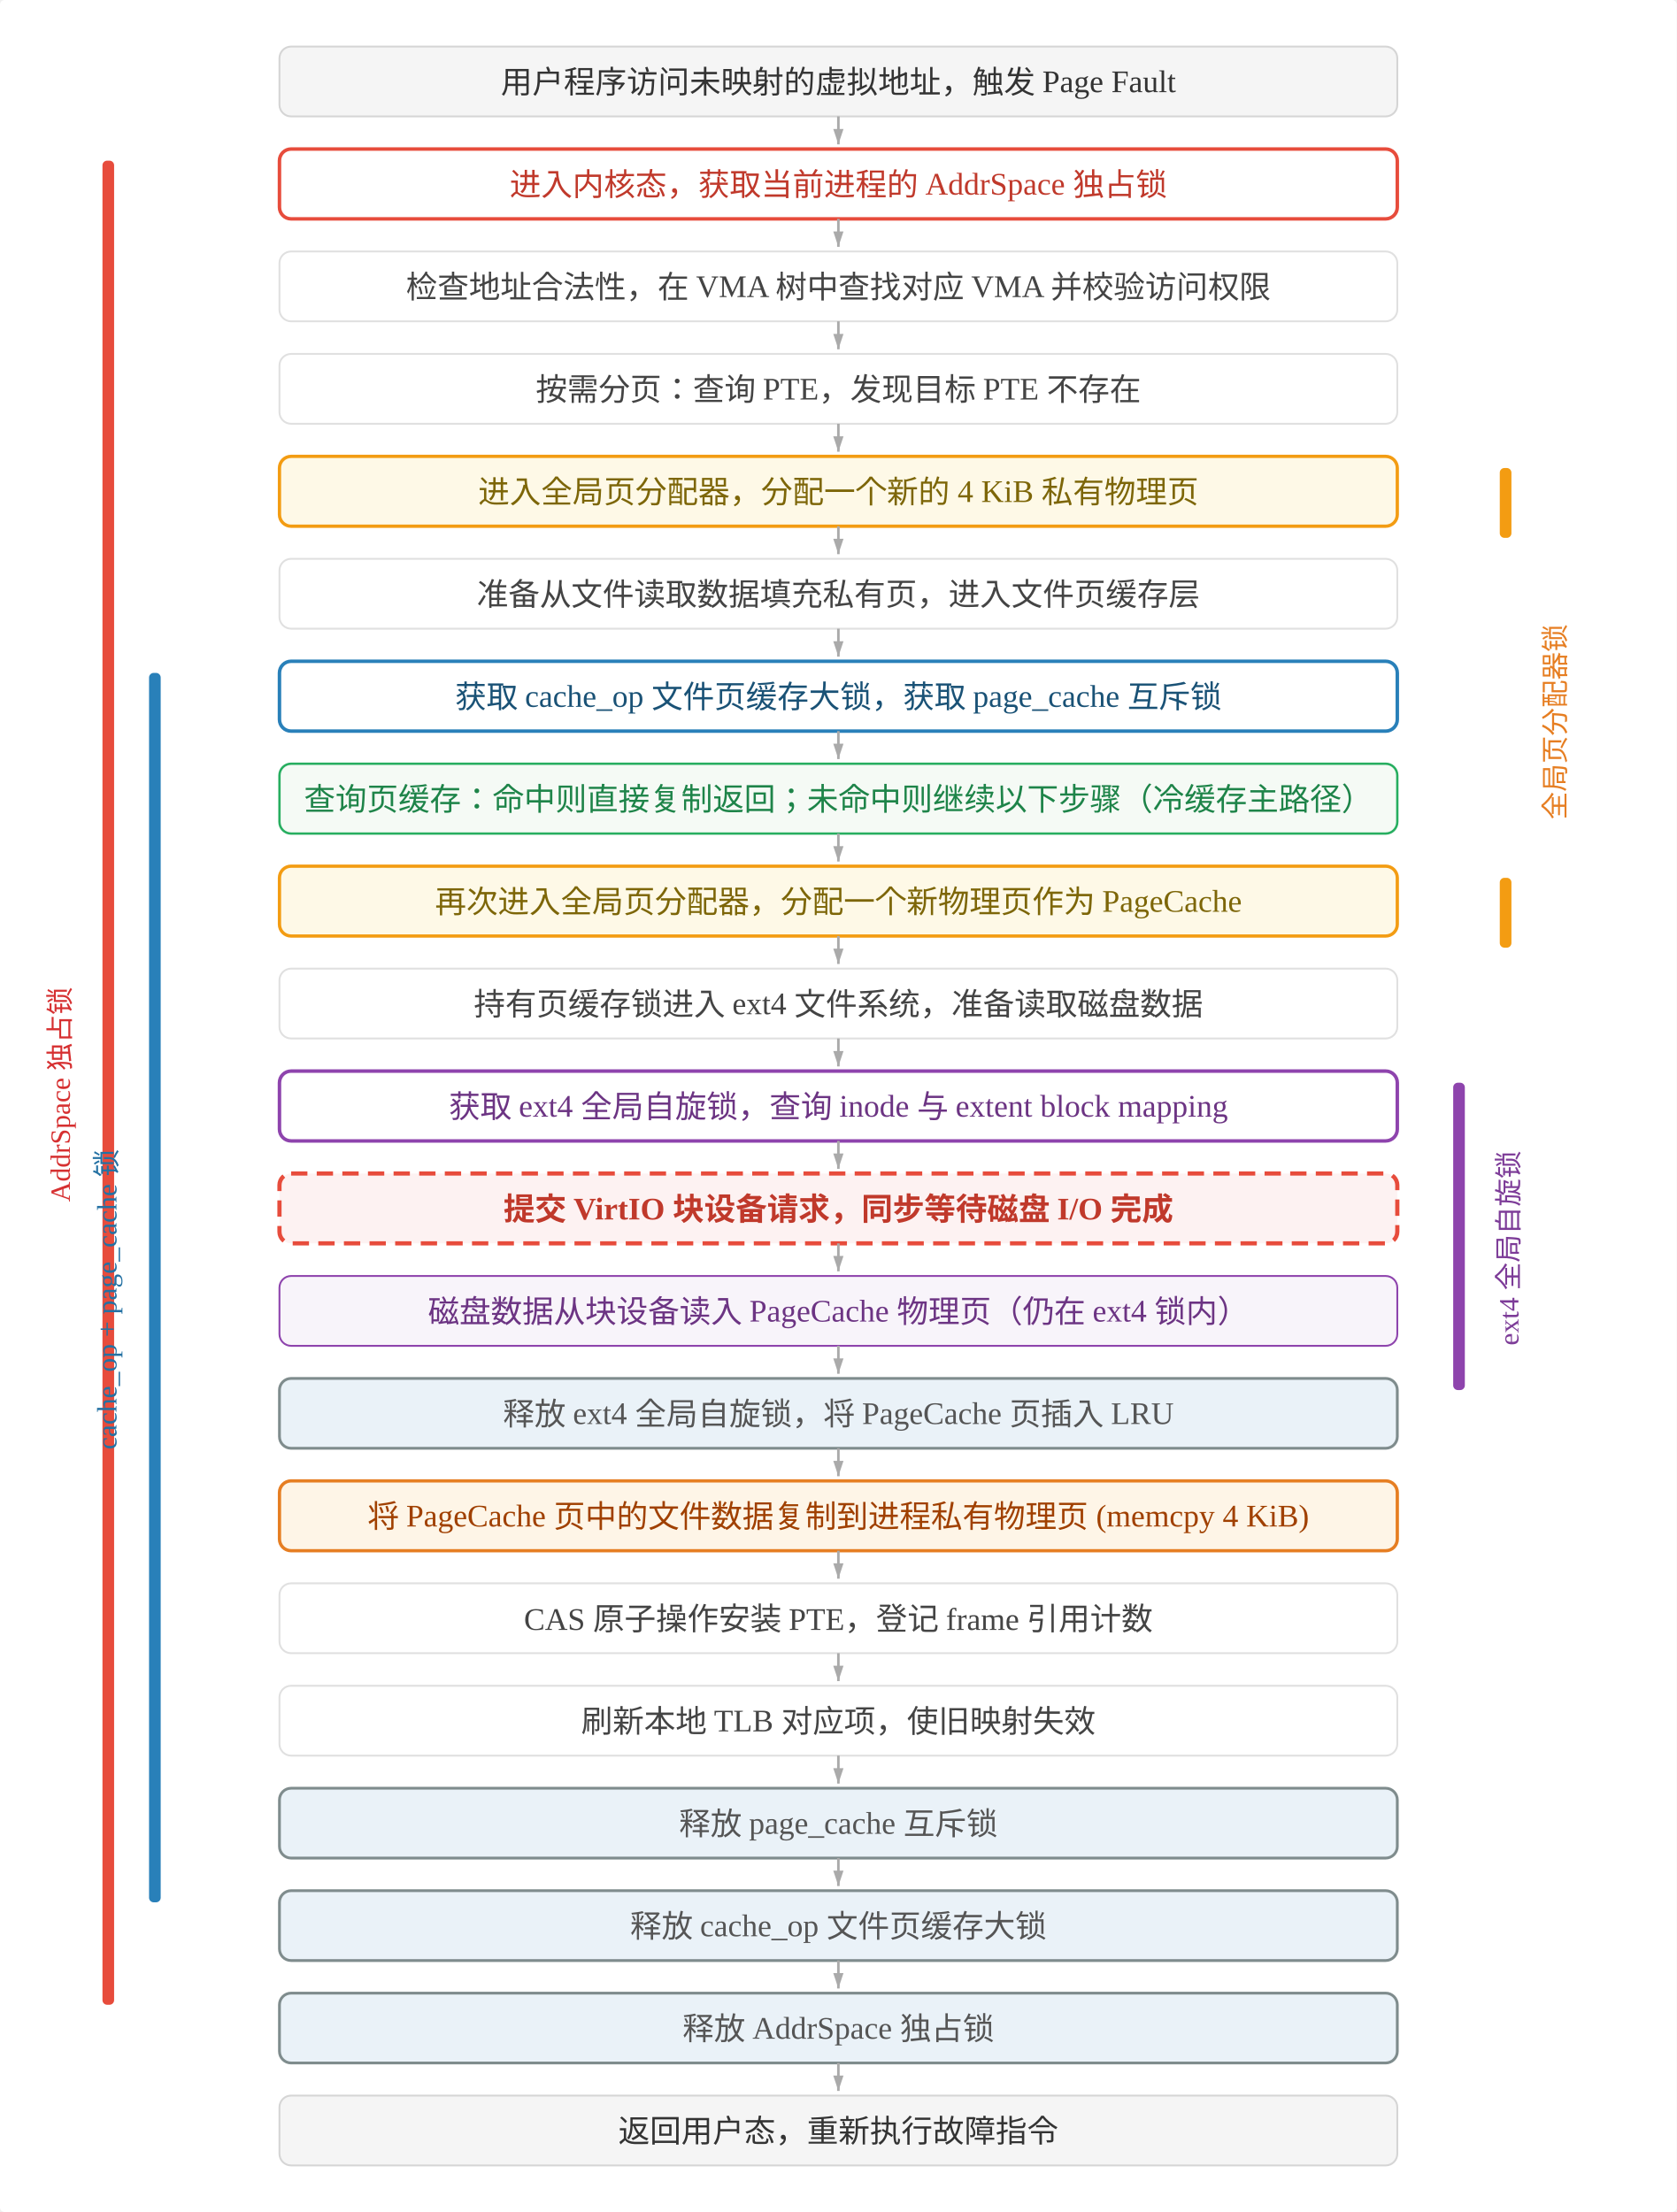
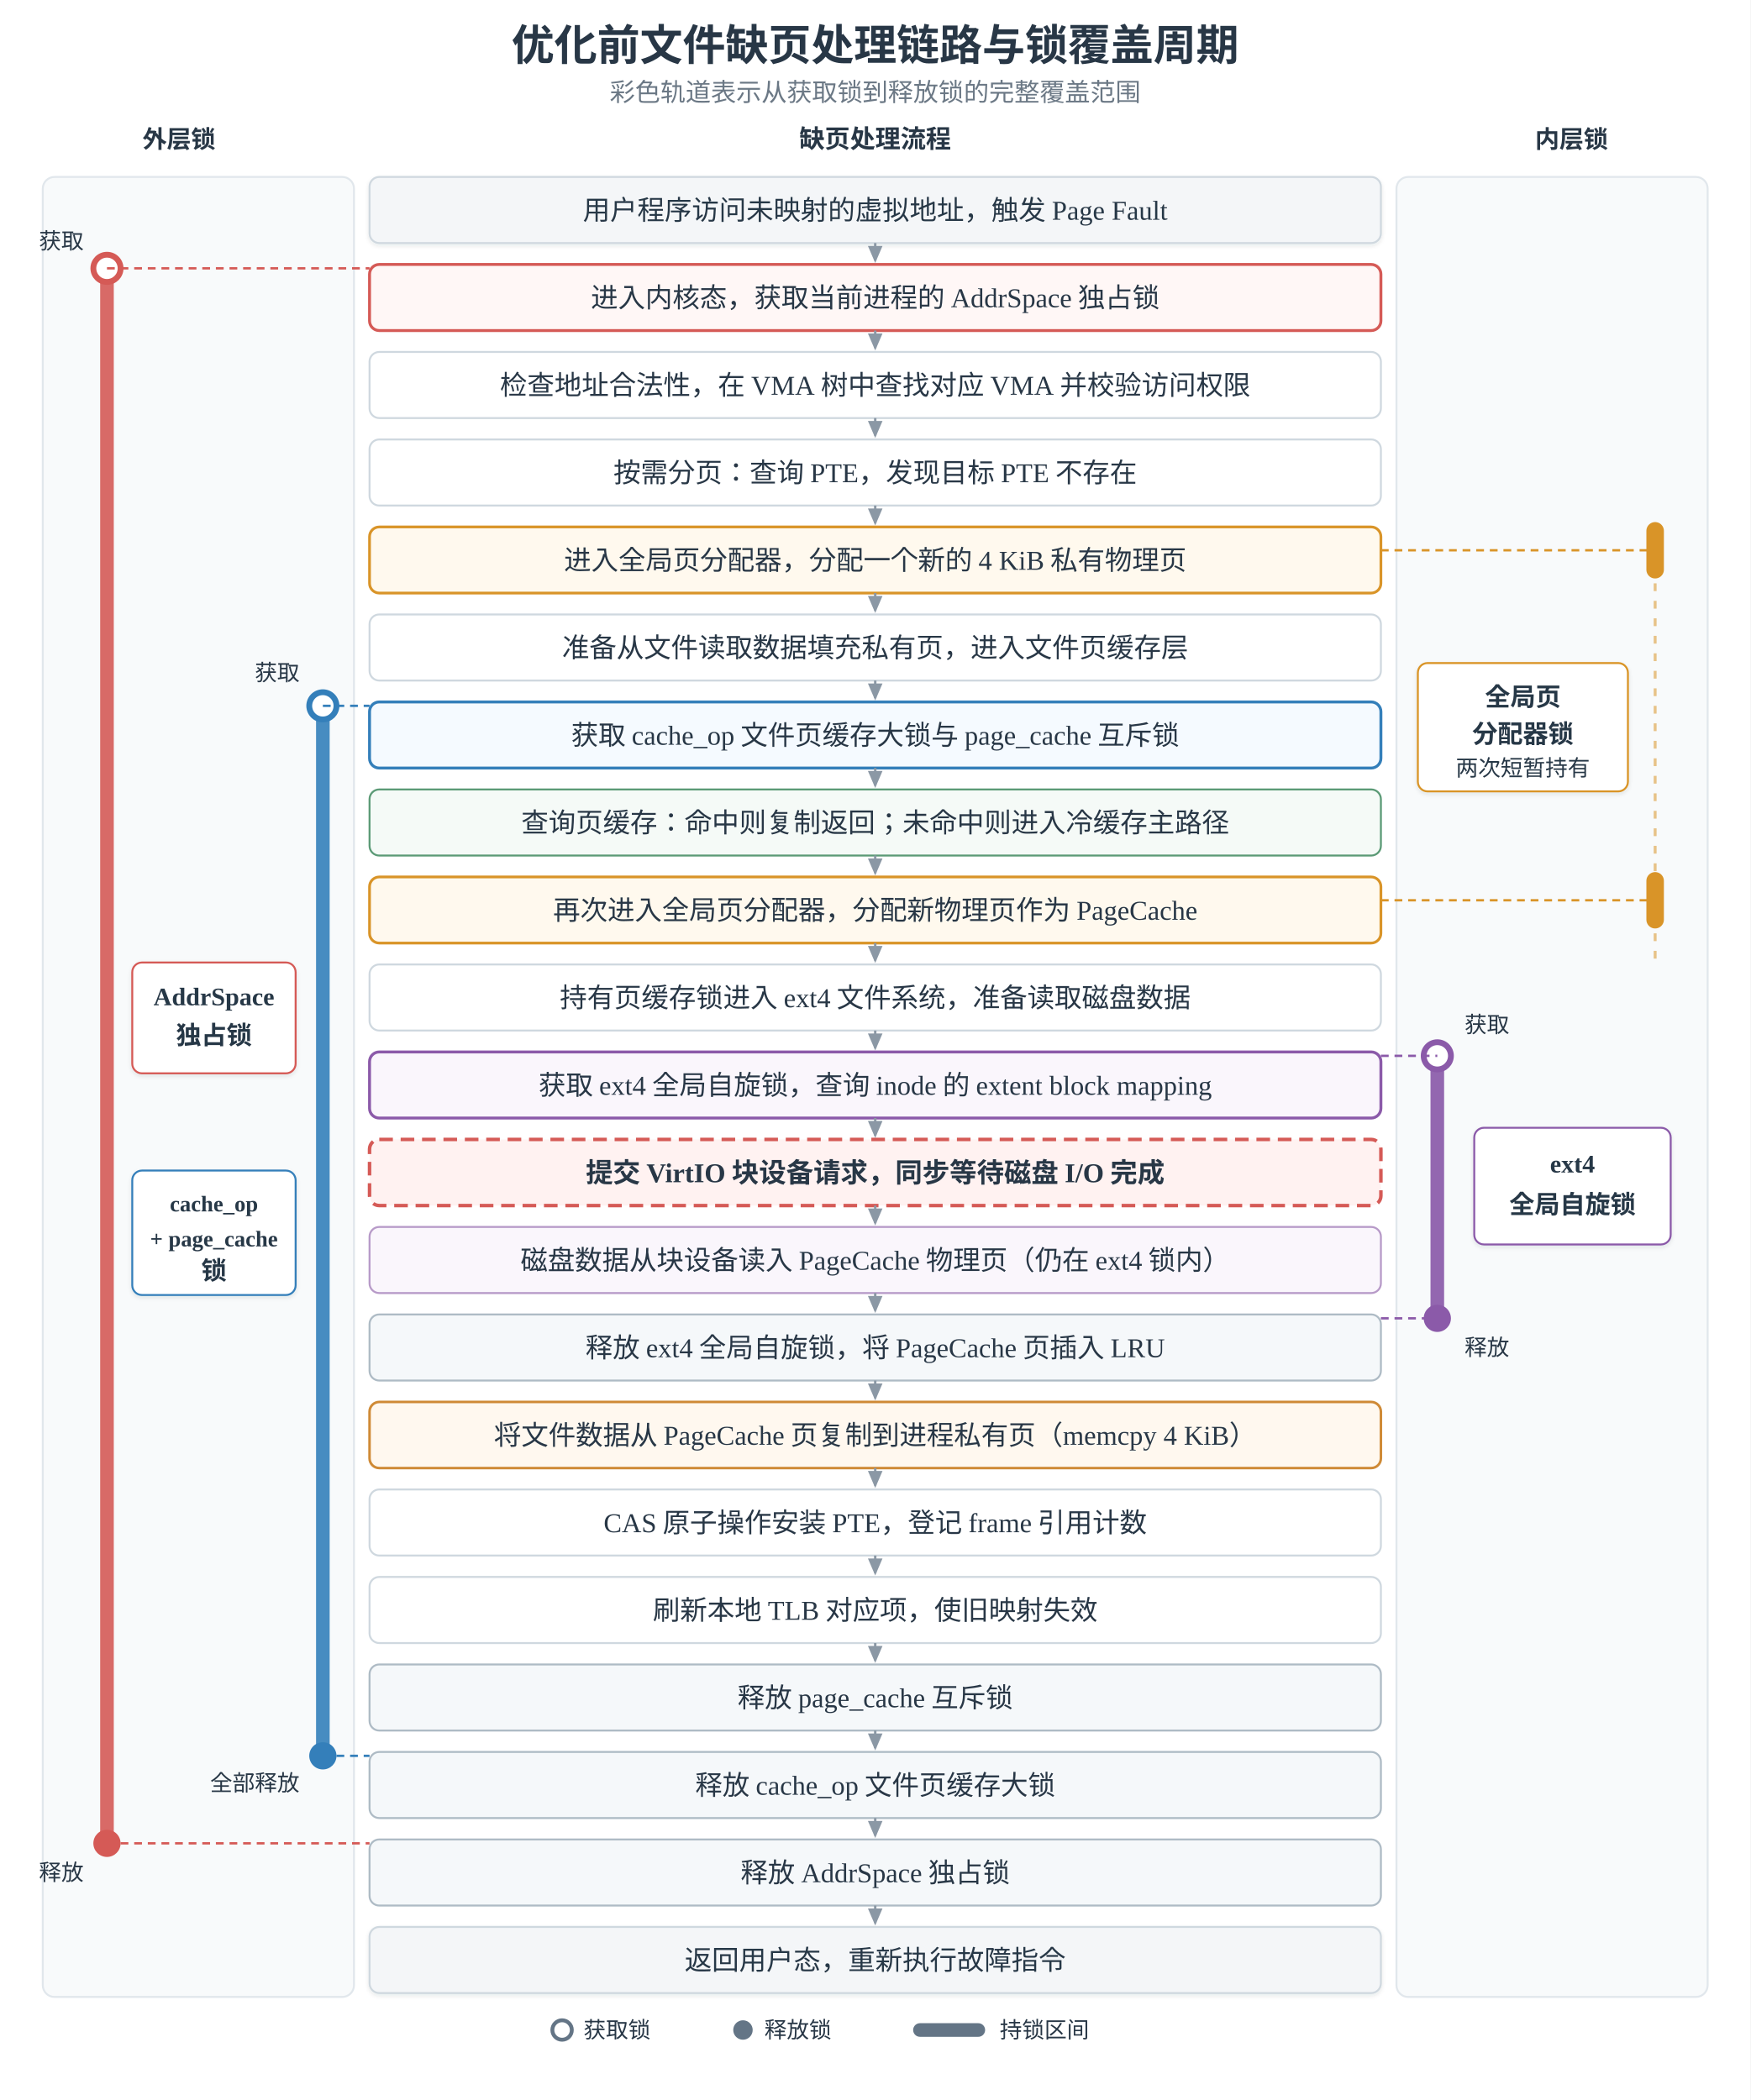
- <svg xmlns="http://www.w3.org/2000/svg" viewBox="0 0 720 950" font-family="KaiTi,STKaiti,楷体,Times New Roman,serif">
+ <svg xmlns="http://www.w3.org/2000/svg" viewBox="0 0 900 1080" role="img" aria-labelledby="title desc">
  <defs>
-     <marker id="a" markerWidth="6" markerHeight="4" refX="6" refY="2" orient="auto">
-       <path d="M0,0 L6,2 L0,4 Z" fill="#aaa" />
+     <marker id="arrow" markerWidth="7" markerHeight="6" refX="6" refY="3" orient="auto">
+       <path d="M0,0 L7,3 L0,6 Z" fill="#8b98a5" />
    </marker>
+     <filter id="shadow" x="-10%" y="-20%" width="120%" height="140%">
+       <feDropShadow dx="0" dy="1" stdDeviation="1.2" flood-color="#172b3a" flood-opacity="0.10" />
+     </filter>
  </defs>
-   <rect width="720" height="950" fill="#fff" rx="2" />
-   <rect x="44" y="69" width="5" height="792" rx="2" fill="#e74c3c" />
-   <text x="30" y="470" text-anchor="middle" fill="#d63031" font-size="12" transform="rotate(-90,30,470)">AddrSpace 独占锁</text>
-   <rect x="64" y="289" width="5" height="528" rx="2" fill="#2980b9" />
-   <text x="50" y="558" text-anchor="middle" fill="#2471a3" font-size="12" transform="rotate(-90,50,558)">cache_op + page_cache 锁</text>
-   <rect x="624" y="465" width="5" height="132" rx="2" fill="#8e44ad" />
-   <text x="652" y="536" text-anchor="middle" fill="#7d3c98" font-size="12" transform="rotate(-90,652,536)">ext4 全局自旋锁</text>
-   <rect x="644" y="201" width="5" height="30" rx="2" fill="#f39c12" />
-   <rect x="644" y="377" width="5" height="30" rx="2" fill="#f39c12" />
-   <text x="672" y="310" text-anchor="middle" fill="#e67e22" font-size="12" transform="rotate(-90,672,310)">全局页分配器锁</text>
-   <rect x="120" y="20" width="480" height="30" rx="5" fill="#f5f5f5" stroke="#d5d5d5" stroke-width="0.8" />
-   <text x="360" y="40" text-anchor="middle" fill="#333" font-size="13.5">用户程序访问未映射的虚拟地址，触发 Page Fault</text>
-   <line x1="360" y1="50" x2="360" y2="62" stroke="#aaa" stroke-width="1.1" marker-end="url(#a)" />
-   <rect x="120" y="64" width="480" height="30" rx="5" fill="#fff" stroke="#e74c3c" stroke-width="1.5" />
-   <text x="360" y="84" text-anchor="middle" fill="#c0392b" font-size="13.5">进入内核态，获取当前进程的 AddrSpace 独占锁</text>
-   <line x1="360" y1="94" x2="360" y2="106" stroke="#aaa" stroke-width="1.1" marker-end="url(#a)" />
-   <rect x="120" y="108" width="480" height="30" rx="5" fill="#fff" stroke="#e0e0e0" stroke-width="0.8" />
-   <text x="360" y="128" text-anchor="middle" fill="#444" font-size="13.5">检查地址合法性，在 VMA 树中查找对应 VMA 并校验访问权限</text>
-   <line x1="360" y1="138" x2="360" y2="150" stroke="#aaa" stroke-width="1.1" marker-end="url(#a)" />
-   <rect x="120" y="152" width="480" height="30" rx="5" fill="#fff" stroke="#e0e0e0" stroke-width="0.8" />
-   <text x="360" y="172" text-anchor="middle" fill="#444" font-size="13.5">按需分页：查询 PTE，发现目标 PTE 不存在</text>
-   <line x1="360" y1="182" x2="360" y2="194" stroke="#aaa" stroke-width="1.1" marker-end="url(#a)" />
-   <rect x="120" y="196" width="480" height="30" rx="5" fill="#fef9e7" stroke="#f39c12" stroke-width="1.4" />
-   <text x="360" y="216" text-anchor="middle" fill="#7d6608" font-size="13.5">进入全局页分配器，分配一个新的 4 KiB 私有物理页</text>
-   <line x1="360" y1="226" x2="360" y2="238" stroke="#aaa" stroke-width="1.1" marker-end="url(#a)" />
-   <rect x="120" y="240" width="480" height="30" rx="5" fill="#fff" stroke="#e0e0e0" stroke-width="0.8" />
-   <text x="360" y="260" text-anchor="middle" fill="#444" font-size="13.5">准备从文件读取数据填充私有页，进入文件页缓存层</text>
-   <line x1="360" y1="270" x2="360" y2="282" stroke="#aaa" stroke-width="1.1" marker-end="url(#a)" />
-   <rect x="120" y="284" width="480" height="30" rx="5" fill="#fff" stroke="#2980b9" stroke-width="1.5" />
-   <text x="360" y="304" text-anchor="middle" fill="#1a5276" font-size="13.5">获取 cache_op 文件页缓存大锁，获取 page_cache 互斥锁</text>
-   <line x1="360" y1="314" x2="360" y2="326" stroke="#aaa" stroke-width="1.1" marker-end="url(#a)" />
-   <rect x="120" y="328" width="480" height="30" rx="5" fill="#f5faf5" stroke="#27ae60" stroke-width="1" />
-   <text x="360" y="348" text-anchor="middle" fill="#1e8449" font-size="13.5">查询页缓存：命中则直接复制返回；未命中则继续以下步骤（冷缓存主路径）</text>
-   <line x1="360" y1="358" x2="360" y2="370" stroke="#aaa" stroke-width="1.1" marker-end="url(#a)" />
-   <rect x="120" y="372" width="480" height="30" rx="5" fill="#fef9e7" stroke="#f39c12" stroke-width="1.4" />
-   <text x="360" y="392" text-anchor="middle" fill="#7d6608" font-size="13.5">再次进入全局页分配器，分配一个新物理页作为 PageCache</text>
-   <line x1="360" y1="402" x2="360" y2="414" stroke="#aaa" stroke-width="1.1" marker-end="url(#a)" />
-   <rect x="120" y="416" width="480" height="30" rx="5" fill="#fff" stroke="#e0e0e0" stroke-width="0.8" />
-   <text x="360" y="436" text-anchor="middle" fill="#444" font-size="13.5">持有页缓存锁进入 ext4 文件系统，准备读取磁盘数据</text>
-   <line x1="360" y1="446" x2="360" y2="458" stroke="#aaa" stroke-width="1.1" marker-end="url(#a)" />
-   <rect x="120" y="460" width="480" height="30" rx="5" fill="#fff" stroke="#8e44ad" stroke-width="1.5" />
-   <text x="360" y="480" text-anchor="middle" fill="#6c3483" font-size="13.5">获取 ext4 全局自旋锁，查询 inode 与 extent block mapping</text>
-   <line x1="360" y1="490" x2="360" y2="502" stroke="#aaa" stroke-width="1.1" marker-end="url(#a)" />
-   <rect x="120" y="504" width="480" height="30" rx="5" fill="#fdf2f2" stroke="#e74c3c" stroke-width="1.8" stroke-dasharray="7,4" />
-   <text x="360" y="524" text-anchor="middle" fill="#c0392b" font-size="13.5" font-weight="bold">提交 VirtIO 块设备请求，同步等待磁盘 I/O 完成</text>
-   <line x1="360" y1="534" x2="360" y2="546" stroke="#aaa" stroke-width="1.1" marker-end="url(#a)" />
-   <rect x="120" y="548" width="480" height="30" rx="5" fill="#f8f4fa" stroke="#8e44ad" stroke-width="0.8" />
-   <text x="360" y="568" text-anchor="middle" fill="#6c3483" font-size="13.5">磁盘数据从块设备读入 PageCache 物理页（仍在 ext4 锁内）</text>
-   <line x1="360" y1="578" x2="360" y2="590" stroke="#aaa" stroke-width="1.1" marker-end="url(#a)" />
-   <rect x="120" y="592" width="480" height="30" rx="5" fill="#eaf2f8" stroke="#7f8c8d" stroke-width="1.2" />
-   <text x="360" y="612" text-anchor="middle" fill="#555" font-size="13.5">释放 ext4 全局自旋锁，将 PageCache 页插入 LRU</text>
-   <line x1="360" y1="622" x2="360" y2="634" stroke="#aaa" stroke-width="1.1" marker-end="url(#a)" />
-   <rect x="120" y="636" width="480" height="30" rx="5" fill="#fef5e7" stroke="#e67e22" stroke-width="1.4" />
-   <text x="360" y="656" text-anchor="middle" fill="#a04000" font-size="13.5">将 PageCache 页中的文件数据复制到进程私有物理页 (memcpy 4 KiB)</text>
-   <line x1="360" y1="666" x2="360" y2="678" stroke="#aaa" stroke-width="1.1" marker-end="url(#a)" />
-   <rect x="120" y="680" width="480" height="30" rx="5" fill="#fff" stroke="#e0e0e0" stroke-width="0.8" />
-   <text x="360" y="700" text-anchor="middle" fill="#444" font-size="13.5">CAS 原子操作安装 PTE，登记 frame 引用计数</text>
-   <line x1="360" y1="710" x2="360" y2="722" stroke="#aaa" stroke-width="1.1" marker-end="url(#a)" />
-   <rect x="120" y="724" width="480" height="30" rx="5" fill="#fff" stroke="#e0e0e0" stroke-width="0.8" />
-   <text x="360" y="744" text-anchor="middle" fill="#444" font-size="13.5">刷新本地 TLB 对应项，使旧映射失效</text>
-   <line x1="360" y1="754" x2="360" y2="766" stroke="#aaa" stroke-width="1.1" marker-end="url(#a)" />
-   <rect x="120" y="768" width="480" height="30" rx="5" fill="#eaf2f8" stroke="#7f8c8d" stroke-width="1.2" />
-   <text x="360" y="788" text-anchor="middle" fill="#555" font-size="13.5">释放 page_cache 互斥锁</text>
-   <line x1="360" y1="798" x2="360" y2="810" stroke="#aaa" stroke-width="1.1" marker-end="url(#a)" />
-   <rect x="120" y="812" width="480" height="30" rx="5" fill="#eaf2f8" stroke="#7f8c8d" stroke-width="1.2" />
-   <text x="360" y="832" text-anchor="middle" fill="#555" font-size="13.5">释放 cache_op 文件页缓存大锁</text>
-   <line x1="360" y1="842" x2="360" y2="854" stroke="#aaa" stroke-width="1.1" marker-end="url(#a)" />
-   <rect x="120" y="856" width="480" height="30" rx="5" fill="#eaf2f8" stroke="#7f8c8d" stroke-width="1.2" />
-   <text x="360" y="876" text-anchor="middle" fill="#555" font-size="13.5">释放 AddrSpace 独占锁</text>
-   <line x1="360" y1="886" x2="360" y2="898" stroke="#aaa" stroke-width="1.1" marker-end="url(#a)" />
-   <rect x="120" y="900" width="480" height="30" rx="5" fill="#f5f5f5" stroke="#d5d5d5" stroke-width="0.8" />
-   <text x="360" y="920" text-anchor="middle" fill="#333" font-size="13.5">返回用户态，重新执行故障指令</text>
+   <style>
+     text { font-family: KaiTi, STKaiti, "楷体", serif; fill: #283746; }
+     .latin { font-family: "Times New Roman", Times, serif; }
+     .title { font-size: 22px; font-weight: 700; }
+     .subtitle { font-size: 13px; fill: #6b7885; }
+     .node-text { font-size: 14px; }
+     .rail-label { font-size: 13px; font-weight: 700; }
+     .rail-note { font-size: 11.5px; }
+     .flow { stroke: #8b98a5; stroke-width: 1.25; marker-end: url(#arrow); }
+     .node { fill: #ffffff; stroke: #cfd8df; stroke-width: 1; }
+     .release { fill: #f5f8fa; stroke: #aebbc5; stroke-width: 1; }
+   </style>
+   <rect width="900" height="1080" fill="#ffffff" />
+   <text x="450" y="31" text-anchor="middle" class="title">优化前文件缺页处理链路与锁覆盖周期</text>
+   <text x="450" y="52" text-anchor="middle" class="subtitle">彩色轨道表示从获取锁到释放锁的完整覆盖范围</text>
+   <text x="450" y="76" text-anchor="middle" font-size="13" font-weight="700" fill="#536372">缺页处理流程</text>
+   <text x="92" y="76" text-anchor="middle" font-size="12.5" font-weight="700" fill="#536372">外层锁</text>
+   <text x="808" y="76" text-anchor="middle" font-size="12.5" font-weight="700" fill="#536372">内层锁</text>
+   <rect x="22" y="91" width="160" height="936" rx="6" fill="#f8fafb" stroke="#e1e7ec" />
+   <rect x="718" y="91" width="160" height="936" rx="6" fill="#f8fafb" stroke="#e1e7ec" />
+   <line x1="55" y1="138" x2="55" y2="948" stroke="#d55a56" stroke-width="7" stroke-linecap="round" opacity="0.9" />
+   <circle cx="55" cy="138" r="7" fill="#ffffff" stroke="#d55a56" stroke-width="3" />
+   <circle cx="55" cy="948" r="7" fill="#d55a56" />
+   <line x1="55" y1="138" x2="190" y2="138" stroke="#d55a56" stroke-width="1.2" stroke-dasharray="4 3" />
+   <line x1="55" y1="948" x2="190" y2="948" stroke="#d55a56" stroke-width="1.2" stroke-dasharray="4 3" />
+   <g filter="url(#shadow)">
+     <rect x="68" y="495" width="84" height="57" rx="5" fill="#fff" stroke="#d55a56" />
+     <text x="110" y="517" text-anchor="middle" class="rail-label" fill="#b74743">
+       <tspan class="latin">AddrSpace</tspan>
+     </text>
+     <text x="110" y="537" text-anchor="middle" class="rail-label" fill="#b74743">独占锁</text>
+   </g>
+   <text x="43" y="128" text-anchor="end" class="rail-note" fill="#b74743">获取</text>
+   <text x="43" y="967" text-anchor="end" class="rail-note" fill="#b74743">释放</text>
+   <line x1="166" y1="363" x2="166" y2="903" stroke="#347fba" stroke-width="7" stroke-linecap="round" opacity="0.9" />
+   <circle cx="166" cy="363" r="7" fill="#ffffff" stroke="#347fba" stroke-width="3" />
+   <circle cx="166" cy="903" r="7" fill="#347fba" />
+   <line x1="166" y1="363" x2="190" y2="363" stroke="#347fba" stroke-width="1.2" stroke-dasharray="4 3" />
+   <line x1="166" y1="903" x2="190" y2="903" stroke="#347fba" stroke-width="1.2" stroke-dasharray="4 3" />
+   <g filter="url(#shadow)">
+     <rect x="68" y="602" width="84" height="64" rx="5" fill="#fff" stroke="#347fba" />
+     <text x="110" y="623" text-anchor="middle" font-size="11.5" font-weight="700" fill="#286997">
+       <tspan class="latin">cache_op</tspan>
+     </text>
+     <text x="110" y="641" text-anchor="middle" font-size="11.5" font-weight="700" fill="#286997">
+       <tspan class="latin">+ page_cache</tspan>
+     </text>
+     <text x="110" y="658" text-anchor="middle" class="rail-label" fill="#286997">锁</text>
+   </g>
+   <text x="154" y="350" text-anchor="end" class="rail-note" fill="#286997">获取</text>
+   <text x="154" y="921" text-anchor="end" class="rail-note" fill="#286997">全部释放</text>
+   <line x1="739" y1="543" x2="739" y2="678" stroke="#8b5aa9" stroke-width="7" stroke-linecap="round" opacity="0.92" />
+   <circle cx="739" cy="543" r="7" fill="#ffffff" stroke="#8b5aa9" stroke-width="3" />
+   <circle cx="739" cy="678" r="7" fill="#8b5aa9" />
+   <line x1="710" y1="543" x2="739" y2="543" stroke="#8b5aa9" stroke-width="1.2" stroke-dasharray="4 3" />
+   <line x1="710" y1="678" x2="739" y2="678" stroke="#8b5aa9" stroke-width="1.2" stroke-dasharray="4 3" />
+   <g filter="url(#shadow)">
+     <rect x="758" y="580" width="101" height="60" rx="5" fill="#fff" stroke="#8b5aa9" />
+     <text x="808.5" y="603" text-anchor="middle" class="rail-label" fill="#74458e">
+       <tspan class="latin">ext4</tspan>
+     </text>
+     <text x="808.5" y="624" text-anchor="middle" class="rail-label" fill="#74458e">全局自旋锁</text>
+   </g>
+   <text x="753" y="531" class="rail-note" fill="#74458e">获取</text>
+   <text x="753" y="697" class="rail-note" fill="#74458e">释放</text>
+   <line x1="851" y1="273" x2="851" y2="498" stroke="#d99428" stroke-width="1.5" stroke-dasharray="4 5" opacity="0.55" />
+   <line x1="851" y1="273" x2="851" y2="293" stroke="#d99428" stroke-width="9" stroke-linecap="round" />
+   <line x1="851" y1="453" x2="851" y2="473" stroke="#d99428" stroke-width="9" stroke-linecap="round" />
+   <line x1="710" y1="283" x2="851" y2="283" stroke="#d99428" stroke-width="1.2" stroke-dasharray="4 3" />
+   <line x1="710" y1="463" x2="851" y2="463" stroke="#d99428" stroke-width="1.2" stroke-dasharray="4 3" />
+   <g filter="url(#shadow)">
+     <rect x="729" y="341" width="108" height="66" rx="5" fill="#fff" stroke="#d99428" />
+     <text x="783" y="363" text-anchor="middle" class="rail-label" fill="#a96f19">全局页</text>
+     <text x="783" y="382" text-anchor="middle" class="rail-label" fill="#a96f19">分配器锁</text>
+     <text x="783" y="399" text-anchor="middle" class="rail-note" fill="#a96f19">两次短暂持有</text>
+   </g>
+   <g filter="url(#shadow)">
+     <rect x="190" y="91" width="520" height="34" rx="5" fill="#f4f6f8" stroke="#cfd8df" />
+     <text x="450" y="113" text-anchor="middle" class="node-text">用户程序访问未映射的虚拟地址，触发 <tspan class="latin">Page Fault</tspan>
+     </text>
+   </g>
+   <line x1="450" y1="125" x2="450" y2="134" class="flow" />
+   <rect x="190" y="136" width="520" height="34" rx="5" fill="#fff7f6" stroke="#d55a56" stroke-width="1.5" />
+   <text x="450" y="158" text-anchor="middle" class="node-text" fill="#a94340">进入内核态，获取当前进程的 <tspan class="latin">AddrSpace</tspan> 独占锁</text>
+   <line x1="450" y1="170" x2="450" y2="179" class="flow" />
+   <rect x="190" y="181" width="520" height="34" rx="5" class="node" />
+   <text x="450" y="203" text-anchor="middle" class="node-text">检查地址合法性，在 <tspan class="latin">VMA</tspan> 树中查找对应 <tspan class="latin">VMA</tspan> 并校验访问权限</text>
+   <line x1="450" y1="215" x2="450" y2="224" class="flow" />
+   <rect x="190" y="226" width="520" height="34" rx="5" class="node" />
+   <text x="450" y="248" text-anchor="middle" class="node-text">按需分页：查询 <tspan class="latin">PTE</tspan>，发现目标 <tspan class="latin">PTE</tspan> 不存在</text>
+   <line x1="450" y1="260" x2="450" y2="269" class="flow" />
+   <rect x="190" y="271" width="520" height="34" rx="5" fill="#fff9ee" stroke="#d99428" stroke-width="1.4" />
+   <text x="450" y="293" text-anchor="middle" class="node-text" fill="#8c5e17">进入全局页分配器，分配一个新的 <tspan class="latin">4 KiB</tspan> 私有物理页</text>
+   <line x1="450" y1="305" x2="450" y2="314" class="flow" />
+   <rect x="190" y="316" width="520" height="34" rx="5" class="node" />
+   <text x="450" y="338" text-anchor="middle" class="node-text">准备从文件读取数据填充私有页，进入文件页缓存层</text>
+   <line x1="450" y1="350" x2="450" y2="359" class="flow" />
+   <rect x="190" y="361" width="520" height="34" rx="5" fill="#f5faff" stroke="#347fba" stroke-width="1.5" />
+   <text x="450" y="383" text-anchor="middle" class="node-text" fill="#286997">获取 <tspan class="latin">cache_op</tspan> 文件页缓存大锁与 <tspan class="latin">page_cache</tspan> 互斥锁</text>
+   <line x1="450" y1="395" x2="450" y2="404" class="flow" />
+   <rect x="190" y="406" width="520" height="34" rx="5" fill="#f5faf7" stroke="#5b9a76" />
+   <text x="450" y="428" text-anchor="middle" class="node-text" fill="#397052">查询页缓存：命中则复制返回；未命中则进入冷缓存主路径</text>
+   <line x1="450" y1="440" x2="450" y2="449" class="flow" />
+   <rect x="190" y="451" width="520" height="34" rx="5" fill="#fff9ee" stroke="#d99428" stroke-width="1.4" />
+   <text x="450" y="473" text-anchor="middle" class="node-text" fill="#8c5e17">再次进入全局页分配器，分配新物理页作为 <tspan class="latin">PageCache</tspan>
+   </text>
+   <line x1="450" y1="485" x2="450" y2="494" class="flow" />
+   <rect x="190" y="496" width="520" height="34" rx="5" class="node" />
+   <text x="450" y="518" text-anchor="middle" class="node-text">持有页缓存锁进入 <tspan class="latin">ext4</tspan> 文件系统，准备读取磁盘数据</text>
+   <line x1="450" y1="530" x2="450" y2="539" class="flow" />
+   <rect x="190" y="541" width="520" height="34" rx="5" fill="#faf6fc" stroke="#8b5aa9" stroke-width="1.5" />
+   <text x="450" y="563" text-anchor="middle" class="node-text" fill="#74458e">获取 <tspan class="latin">ext4</tspan> 全局自旋锁，查询 <tspan class="latin">inode</tspan> 的 <tspan class="latin">extent block mapping</tspan>
+   </text>
+   <line x1="450" y1="575" x2="450" y2="584" class="flow" />
+   <rect x="190" y="586" width="520" height="34" rx="5" fill="#fff2f1" stroke="#d55a56" stroke-width="1.8" stroke-dasharray="7 4" />
+   <text x="450" y="608" text-anchor="middle" class="node-text" font-weight="700" fill="#a94340">提交 <tspan class="latin">VirtIO</tspan> 块设备请求，同步等待磁盘 <tspan class="latin">I/O</tspan> 完成</text>
+   <line x1="450" y1="620" x2="450" y2="629" class="flow" />
+   <rect x="190" y="631" width="520" height="34" rx="5" fill="#faf6fc" stroke="#b79ac8" />
+   <text x="450" y="653" text-anchor="middle" class="node-text" fill="#74458e">磁盘数据从块设备读入 <tspan class="latin">PageCache</tspan> 物理页（仍在 <tspan class="latin">ext4</tspan> 锁内）</text>
+   <line x1="450" y1="665" x2="450" y2="674" class="flow" />
+   <rect x="190" y="676" width="520" height="34" rx="5" class="release" />
+   <text x="450" y="698" text-anchor="middle" class="node-text">释放 <tspan class="latin">ext4</tspan> 全局自旋锁，将 <tspan class="latin">PageCache</tspan> 页插入 <tspan class="latin">LRU</tspan>
+   </text>
+   <line x1="450" y1="710" x2="450" y2="719" class="flow" />
+   <rect x="190" y="721" width="520" height="34" rx="5" fill="#fff8ef" stroke="#cf8a36" stroke-width="1.3" />
+   <text x="450" y="743" text-anchor="middle" class="node-text" fill="#955c18">将文件数据从 <tspan class="latin">PageCache</tspan> 页复制到进程私有页（<tspan class="latin">memcpy 4 KiB</tspan>）</text>
+   <line x1="450" y1="755" x2="450" y2="764" class="flow" />
+   <rect x="190" y="766" width="520" height="34" rx="5" class="node" />
+   <text x="450" y="788" text-anchor="middle" class="node-text">
+     <tspan class="latin">CAS</tspan> 原子操作安装 <tspan class="latin">PTE</tspan>，登记 <tspan class="latin">frame</tspan> 引用计数</text>
+   <line x1="450" y1="800" x2="450" y2="809" class="flow" />
+   <rect x="190" y="811" width="520" height="34" rx="5" class="node" />
+   <text x="450" y="833" text-anchor="middle" class="node-text">刷新本地 <tspan class="latin">TLB</tspan> 对应项，使旧映射失效</text>
+   <line x1="450" y1="845" x2="450" y2="854" class="flow" />
+   <rect x="190" y="856" width="520" height="34" rx="5" class="release" />
+   <text x="450" y="878" text-anchor="middle" class="node-text">释放 <tspan class="latin">page_cache</tspan> 互斥锁</text>
+   <line x1="450" y1="890" x2="450" y2="899" class="flow" />
+   <rect x="190" y="901" width="520" height="34" rx="5" class="release" />
+   <text x="450" y="923" text-anchor="middle" class="node-text">释放 <tspan class="latin">cache_op</tspan> 文件页缓存大锁</text>
+   <line x1="450" y1="935" x2="450" y2="944" class="flow" />
+   <rect x="190" y="946" width="520" height="34" rx="5" class="release" />
+   <text x="450" y="968" text-anchor="middle" class="node-text">释放 <tspan class="latin">AddrSpace</tspan> 独占锁</text>
+   <line x1="450" y1="980" x2="450" y2="989" class="flow" />
+   <g filter="url(#shadow)">
+     <rect x="190" y="991" width="520" height="34" rx="5" fill="#f4f6f8" stroke="#cfd8df" />
+     <text x="450" y="1013" text-anchor="middle" class="node-text">返回用户态，重新执行故障指令</text>
+   </g>
+   <g transform="translate(289 1044)">
+     <circle cx="0" cy="0" r="5" fill="#fff" stroke="#647586" stroke-width="2" />
+     <text x="11" y="4" class="rail-note">获取锁</text>
+     <circle cx="93" cy="0" r="5" fill="#647586" />
+     <text x="104" y="4" class="rail-note">释放锁</text>
+     <line x1="184" y1="0" x2="214" y2="0" stroke="#647586" stroke-width="7" stroke-linecap="round" />
+     <text x="225" y="4" class="rail-note">持锁区间</text>
+   </g>
</svg>
